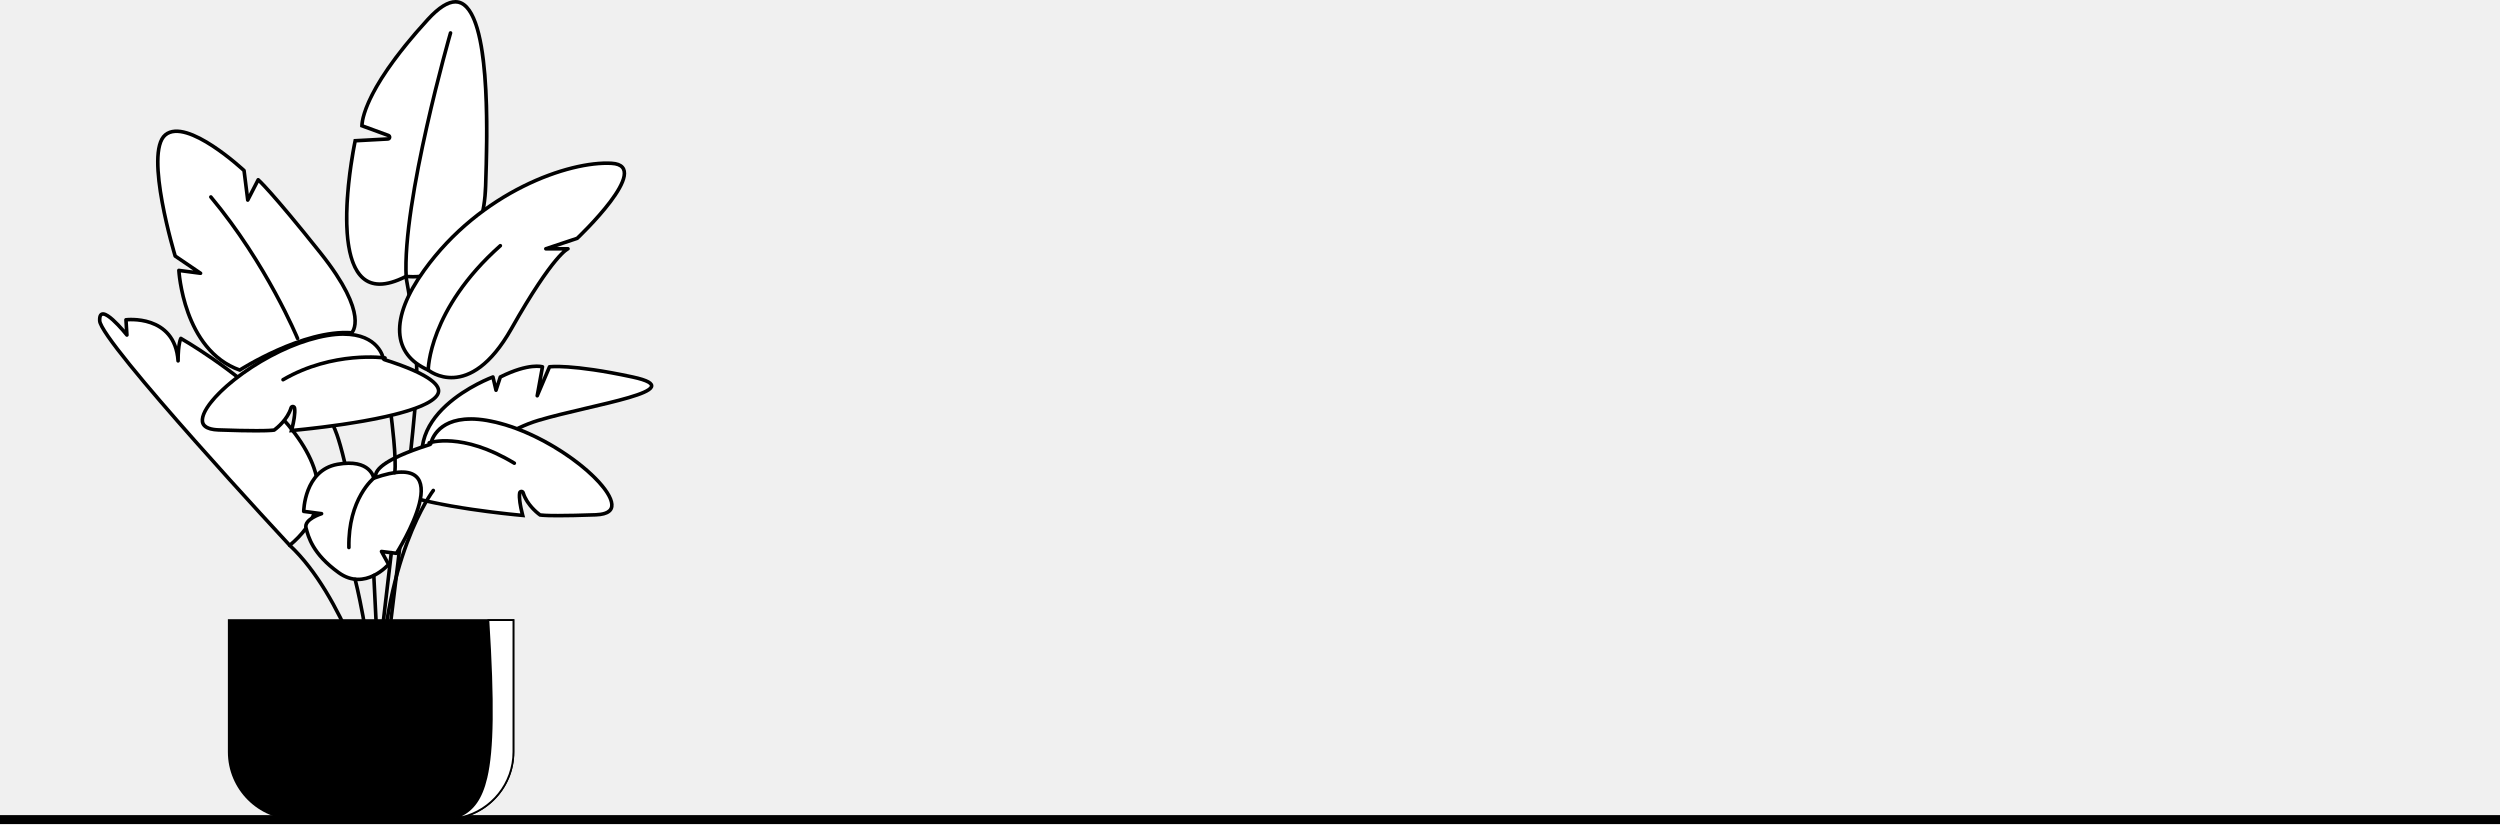
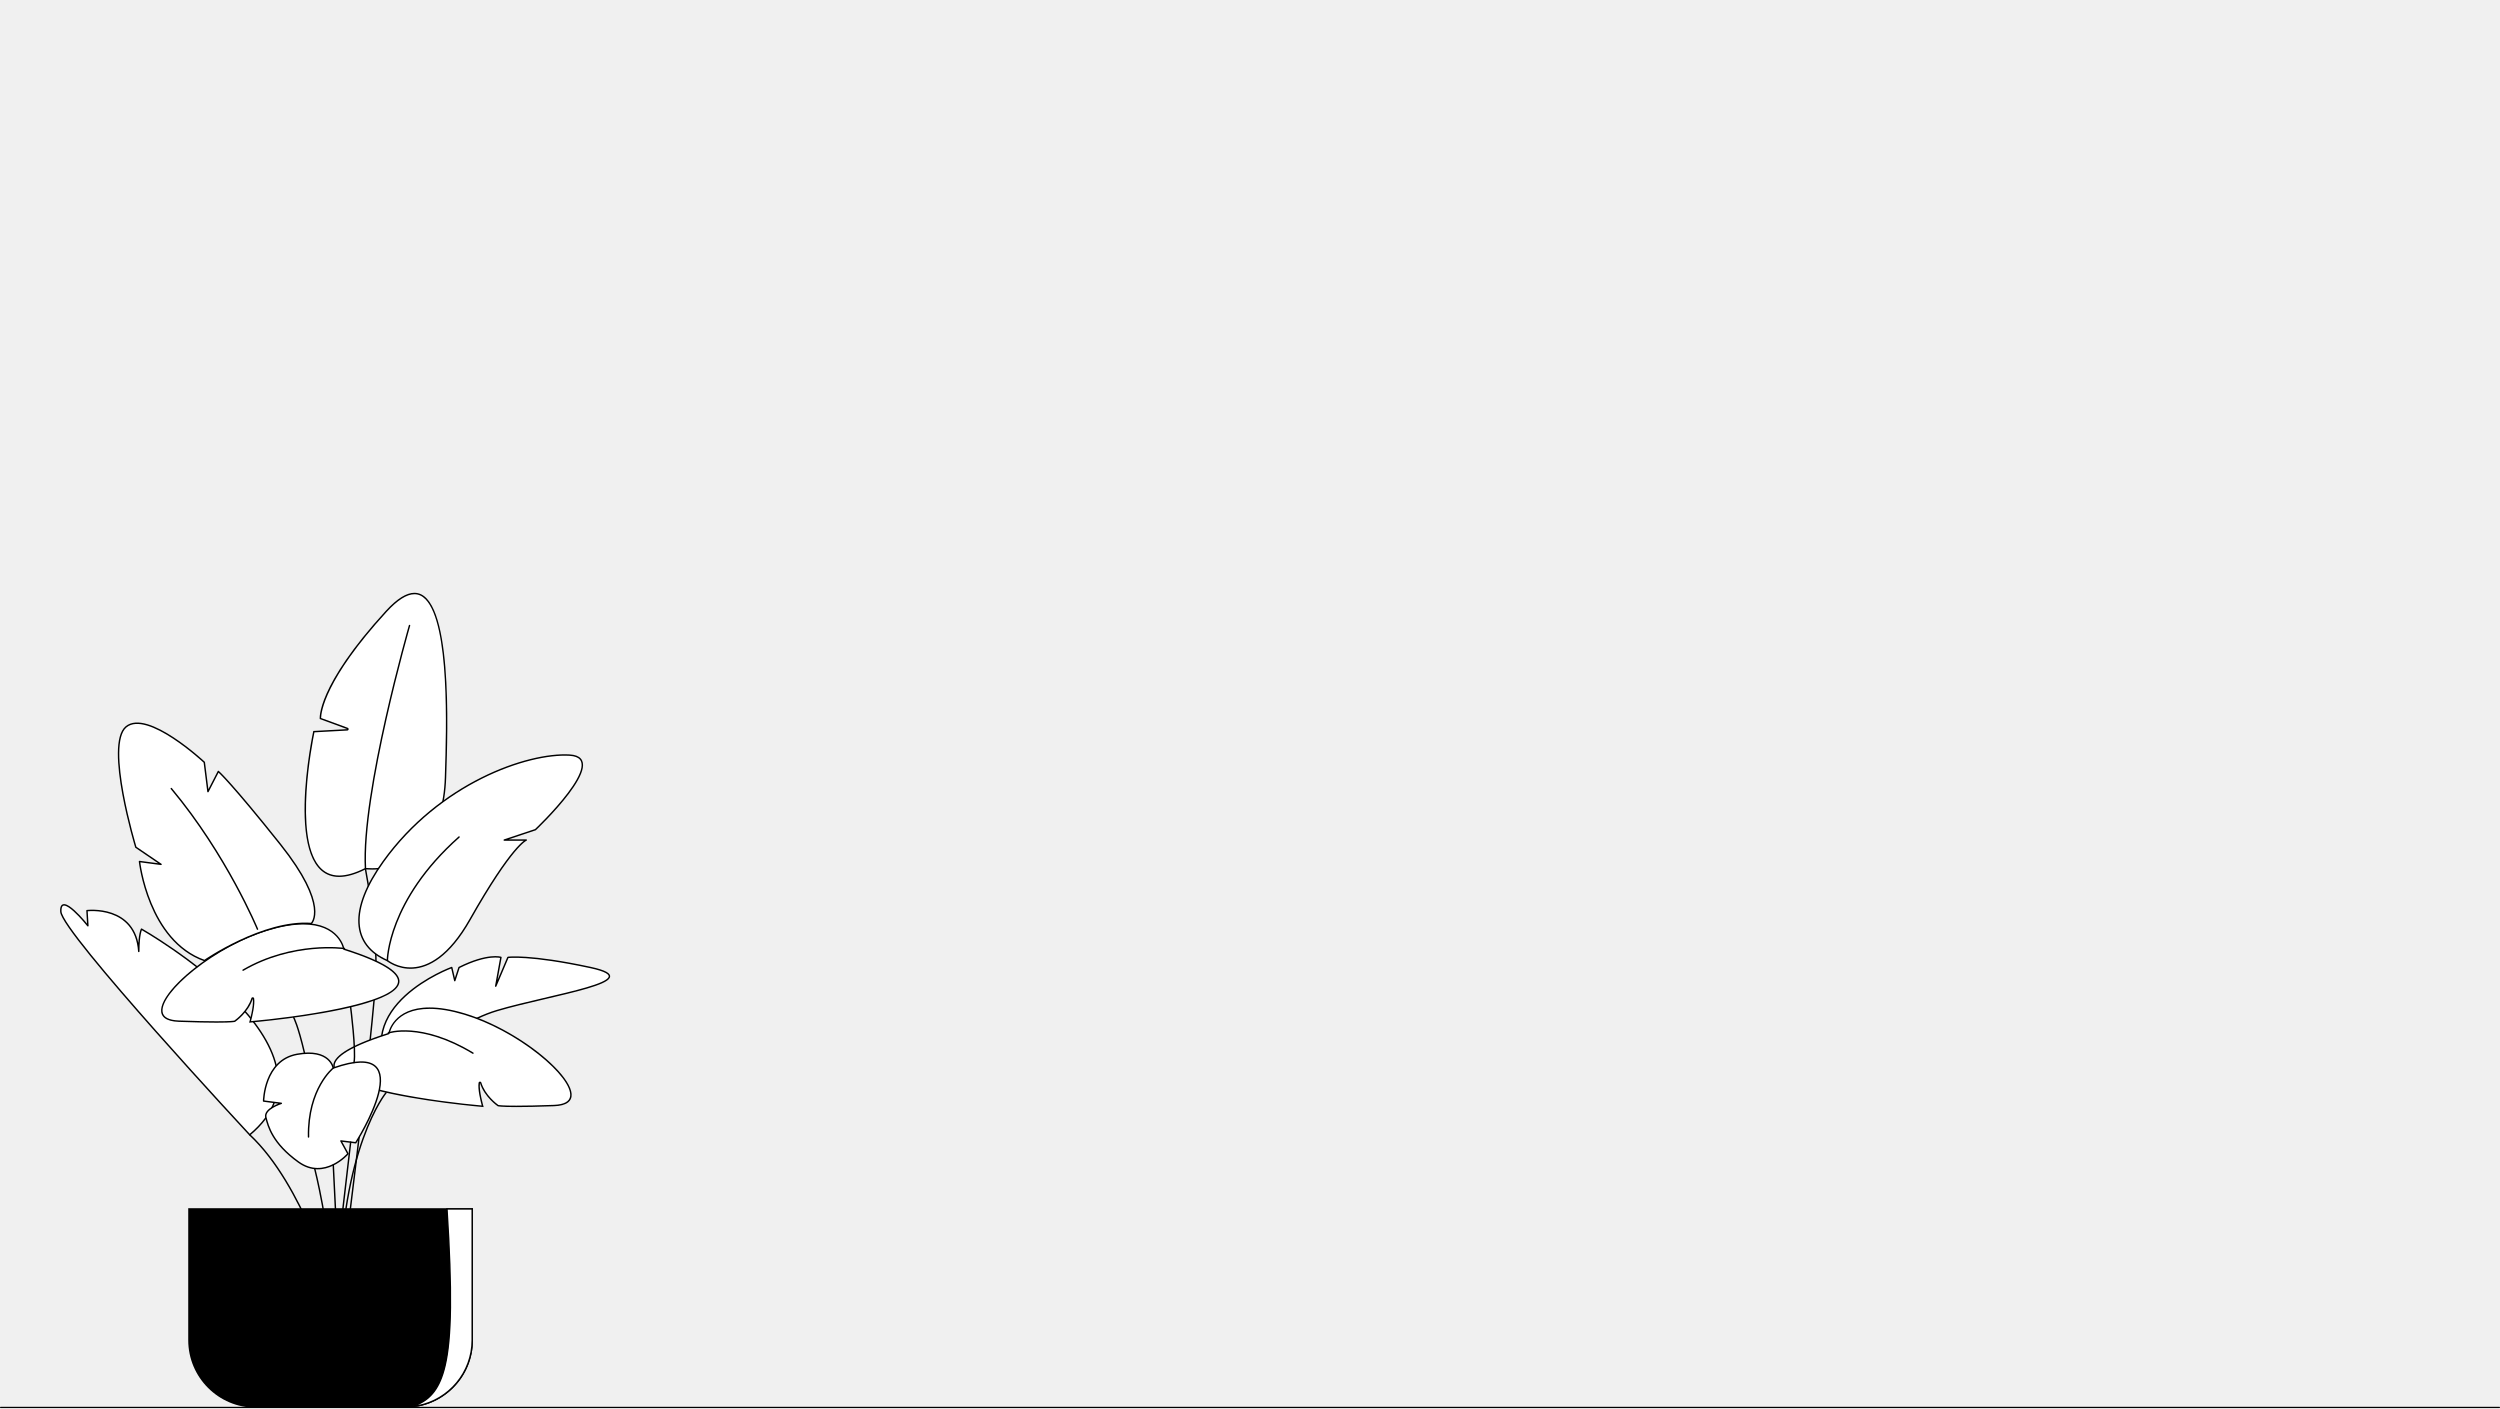
- <svg xmlns="http://www.w3.org/2000/svg" id="Layer_2" viewBox="0 0 1399.32 461.24">
+ <svg xmlns="http://www.w3.org/2000/svg" id="Layer_2" data-name="Layer 2" viewBox="0 0 1367.67 770.31">
  <defs>
    <style>
-       .cls-1, .cls-2 {
+       .cls-1, .cls-2, .cls-3 {
+         stroke-linejoin: round;
+       }
+ 
+       .cls-1, .cls-2, .cls-3, .cls-4 {
+         stroke: #000;
+         stroke-linecap: round;
+       }
+ 
+       .cls-1, .cls-2, .cls-4 {
+         stroke-width: .8px;
+       }
+ 
+       .cls-1, .cls-5 {
        fill: #fff;
      }

-       .cls-3, .cls-2, .cls-4 {
-         stroke-linecap: round;
-         stroke-width: 2.02px;
-       }
- 
-       .cls-3, .cls-2, .cls-4, .cls-5 {
-         stroke: #000;
-       }
- 
-       .cls-3, .cls-4, .cls-5 {
+       .cls-2, .cls-6, .cls-3, .cls-4 {
        fill: none;
      }

-       .cls-3, .cls-5 {
-         stroke-miterlimit: 10;
+       .cls-3 {
+         stroke-width: .7px;
      }

-       .cls-2, .cls-4 {
-         stroke-linejoin: round;
-       }
- 
-       .cls-5 {
-         stroke-width: 5px;
+       .cls-4 {
+         stroke-miterlimit: 10;
      }
    </style>
  </defs>
-   <g id="Layer_6">
+   <g id="Layer_6" data-name="Layer 6">
    <g>
-       <line class="cls-5" y1="458.74" x2="1399.32" y2="458.74" />
-       <path d="M127.55,346.57h160.33v74.3c0,21-17.05,38.04-38.04,38.04h-84.25c-21,0-38.04-17.05-38.04-38.04v-74.3h0Z" />
+       <line class="cls-3" x1=".35" y1="769.96" x2="1367.32" y2="769.96" />
+       <path d="M102.98,660.97h155.75v72.18c0,20.4-16.56,36.96-36.96,36.96h-81.84c-20.4,0-36.96-16.56-36.96-36.96v-72.18h0Z" />
      <g>
-         <path class="cls-1" d="M254.11,458.17c19.47-6.83,24.59-26.45,19.24-111.1h14.03v73.8c0,19.26-14.57,35.17-33.27,37.3Z" />
-         <path d="M286.88,347.57v73.3c0,17.48-12.17,32.18-28.49,36.05,6.69-3.43,11.52-9.43,14.36-21.58,3.67-15.71,4.01-41.99,1.14-87.76h13M287.88,346.57h-15.06c5.83,91.79-.96,106.86-22.98,112.34,21.01,0,38.04-17.03,38.04-38.04v-74.3h0Z" />
+         <path class="cls-5" d="M225.17,769.55c19.47-6.4,24.63-24.88,19.36-108.18h13.81v71.78c0,19.01-14.59,34.69-33.17,36.4Z" />
+         <path d="M257.93,661.77v71.38c0,17.58-12.61,32.27-29.26,35.5,7.15-3.2,12.26-8.96,15.19-21.49,3.57-15.26,3.89-40.83,1.09-85.39h12.99M258.73,660.97h-14.63c5.67,89.17-.93,103.81-22.32,109.13,20.41,0,36.96-16.55,36.96-36.96v-72.18h0Z" />
      </g>
      <g>
        <g>
-           <path class="cls-2" d="M162.16,305.24s-105.84-113.84-106.36-125.72c-.52-11.87,15.23,8,15.23,8l-.52-8.52s27.36-3.36,29.17,22.98c0-9.81,1.55-12.56,1.55-12.56,0,0,119.01,67.55,60.92,115.82Z" />
+           <path class="cls-1" d="M136.6,620.82s-102.82-110.59-103.32-122.13c-.5-11.54,14.8,7.77,14.8,7.77l-.5-8.28s26.58-3.26,28.34,22.32c0-9.53,1.5-12.2,1.5-12.2,0,0,115.61,65.62,59.18,112.52Z" />
          <g>
-             <path class="cls-1" d="M212.54,159.03c-4.69,0-8.39-1.76-11.31-5.39-13.67-16.97-3.83-68.03-2.44-74.86l18.33-.99c.48-.03.87-.39.95-.86s-.2-.93-.65-1.1l-14.84-5.44c.11-3.44,2.47-21.91,36.92-59.53,5.98-6.54,11.18-9.85,15.43-9.85,2.27,0,4.27.92,6.11,2.82,13.56,14,11.65,73.05,10.84,98.26l-.06,2.01c-.48,15.27-4.43,28.05-11.41,36.94-7.11,9.06-17.25,13.85-29.32,13.85-1.18,0-2.4-.05-3.62-.14-.02,0-.05,0-.07,0-.16,0-.31.04-.46.11-5.46,2.76-10.3,4.15-14.39,4.15h0Z" />
-             <path d="M254.93,2.02c1.98,0,3.74.82,5.38,2.52,13.26,13.69,11.29,74.6,10.56,97.53l-.06,2.01c-.48,15.05-4.35,27.62-11.19,36.35-6.91,8.81-16.77,13.46-28.53,13.46-1.16,0-2.35-.04-3.54-.13-.05,0-.1,0-.15,0-.32,0-.63.07-.91.22-5.32,2.68-10,4.04-13.94,4.04-4.37,0-7.81-1.64-10.52-5.01-12.97-16.09-4.2-64.12-2.39-73.26l17.54-.95c.96-.05,1.75-.77,1.89-1.72.14-.95-.4-1.87-1.3-2.2l-14.15-5.19c.35-4.55,3.98-22.48,36.63-58.15,5.79-6.32,10.73-9.52,14.69-9.52M254.93,0c-4.34,0-9.66,3.06-16.18,10.18-39.24,42.85-37.17,60.92-37.17,60.92l15.49,5.68-19.1,1.03s-17.9,82.22,14.58,82.22c4.1,0,9-1.31,14.85-4.26,1.25.09,2.49.14,3.69.14,25.65,0,40.76-20.7,41.74-51.77.86-27.12,3.87-104.14-17.9-104.14h0Z" />
+             <path class="cls-5" d="M185.54,479.36c-4.68,0-8.53-1.83-11.44-5.45-13.8-17.13-3.32-69.21-2.39-73.65l18.25-.99c.19,0,.35-.15.37-.34.03-.19-.08-.37-.26-.43l-14.8-5.42c-.04-2.24.88-20.26,36.02-58.63,5.93-6.47,11.12-9.76,15.42-9.76,2.34,0,4.48.98,6.35,2.92,13.34,13.78,11.49,71.31,10.69,95.88l-.06,1.96c-.98,30.78-16.36,49.9-40.15,49.9-1.16,0-2.36-.04-3.56-.13,0,0-.02,0-.03,0-.06,0-.12.01-.18.04-5.38,2.72-10.18,4.1-14.24,4.1h0Z" />
+             <path d="M226.72,325.09c2.26,0,4.24.92,6.07,2.8,13.22,13.66,11.37,71.07,10.58,95.59l-.06,1.96c-.47,14.87-4.32,27.32-11.12,36-6.94,8.85-16.84,13.52-28.63,13.52-1.15,0-2.34-.04-3.53-.13-.02,0-.04,0-.06,0-.12,0-.25.03-.36.09-5.33,2.69-10.06,4.05-14.07,4.05-4.55,0-8.3-1.78-11.13-5.3-13.43-16.66-3.62-66.96-2.38-73.02l17.95-.97c.38-.02.69-.3.75-.68.06-.37-.16-.74-.51-.87l-14.54-5.33c.06-3.07,2-21.04,35.92-58.08,5.85-6.39,10.94-9.63,15.13-9.63M226.72,324.29c-4.22,0-9.38,2.97-15.72,9.89-38.12,41.63-36.11,59.18-36.11,59.18l15.05,5.52-18.56,1s-17.39,79.88,14.16,79.88c3.98,0,8.75-1.27,14.43-4.14,1.22.09,2.41.13,3.59.13,24.91,0,39.59-20.11,40.55-50.29.84-26.35,3.76-101.17-17.39-101.17h0Z" />
          </g>
-           <path class="cls-4" d="M252.17,18.44s-27.18,94.38-24.81,136.92c.02.28.05.55.1.82.73,3.86,6.45,34.77,5.78,57.87-.85,29.38-20.43,180.58-20.43,180.58" />
+           <path class="cls-2" d="M224.04,342.21s-26.41,91.68-24.1,133.01c.02.27.05.53.1.8.71,3.75,6.27,33.77,5.62,56.22-.83,28.54-19.85,175.42-19.85,175.42" />
          <g>
-             <path class="cls-1" d="M143.45,241.1c-5.44,0-12.56-.15-21.18-.46-5.57-.2-8.58-1.78-8.96-4.72-1.39-10.78,29.7-36.66,59.47-45.62,7.29-2.19,13.85-3.31,19.5-3.31,19.56,0,22.22,13.4,22.24,13.53.07.37.33.67.69.78,25.76,8.18,30.68,14.24,30.27,17.88-1.37,12.15-58.52,19.71-82.3,21.79.75-2.84,2.26-9.22,1.7-12.57-.08-.46-.46-.81-.93-.84-.02,0-.04,0-.07,0-.44,0-.84.29-.97.72-2.12,6.96-8.5,11.76-9.46,12.45-.32.06-2.32.37-10,.37Z" />
-             <path d="M192.28,188.01c18.57,0,21.15,12.2,21.25,12.7.13.74.66,1.34,1.38,1.57,27.42,8.7,29.81,14.65,29.57,16.8-.29,2.54-4.89,9.16-41.33,15.61-16.1,2.85-32.23,4.53-38.63,5.14.81-3.27,1.87-8.51,1.36-11.6-.15-.93-.93-1.62-1.86-1.69-.04,0-.09,0-.13,0-.88,0-1.67.58-1.93,1.43-1.9,6.25-7.51,10.75-8.88,11.78-.7.1-3.04.33-9.62.33-5.42,0-12.54-.15-21.14-.46-3.44-.12-7.61-.89-8-3.84-.61-4.73,6.23-13.53,17.42-22.43,12.24-9.73,27.7-17.99,41.34-22.1,7.2-2.17,13.66-3.26,19.2-3.26M192.28,185.98c-5.31,0-11.82.95-19.79,3.35-38.89,11.7-79.51,51.29-50.25,52.32,9.75.34,16.52.46,21.21.46,9.38,0,10.45-.46,10.45-.46,0,0,7.57-5.16,9.98-13.08.69,4.13-2.07,13.54-2.07,13.54,0,0,146.97-12.16,53.7-41.76,0,0-2.61-14.36-23.24-14.36h0Z" />
+             <path class="cls-5" d="M118.42,559.1c-5.29,0-12.22-.15-20.59-.45-5.74-.2-8.85-1.92-9.26-5.09-1.41-10.91,28.44-36,58.18-44.95,7.14-2.15,13.57-3.24,19.11-3.24,19.45,0,22.08,13.07,22.18,13.63.03.14.13.26.27.31,20.4,6.47,30.43,12.53,29.81,17.99-1.62,14.32-74.07,21.11-81.31,21.75.57-2.07,2.45-9.25,1.86-12.77-.03-.18-.18-.32-.37-.33,0,0-.02,0-.03,0-.17,0-.33.11-.38.28-2.27,7.46-9.47,12.44-9.54,12.49,0,0,0,0,0,0-.06,0-1.54.38-9.93.38Z" />
+             <path d="M165.85,505.77c19.09,0,21.69,12.76,21.79,13.3.05.29.26.53.54.62,25.15,7.98,29.94,13.96,29.53,17.57-1.35,11.97-57.39,19.36-80.38,21.35.7-2.6,2.27-9.06,1.72-12.39-.06-.37-.37-.64-.74-.67-.02,0-.04,0-.05,0-.35,0-.66.23-.76.57-2.08,6.83-8.38,11.56-9.28,12.2-.4.08-2.36.38-9.81.38-5.28,0-12.21-.15-20.58-.45-5.51-.19-8.5-1.79-8.88-4.74-.65-5.06,5.99-13.82,17.35-22.85,12.18-9.68,26.96-17.58,40.55-21.67,7.1-2.14,13.49-3.22,18.99-3.22M165.85,504.97c-5.16,0-11.48.93-19.22,3.25-37.78,11.37-77.24,49.82-48.82,50.83,9.47.33,16.05.45,20.61.45,9.12,0,10.16-.45,10.16-.45,0,0,7.36-5.02,9.7-12.71.67,4.01-2.01,13.15-2.01,13.15,0,0,142.78-11.81,52.16-40.57,0,0-2.54-13.95-22.57-13.95h0Z" />
          </g>
-           <path class="cls-2" d="M242.53,274.52c.89,1.47,28.91-30.29,58.86-39.24,29.95-8.95,87.08-16.87,52.66-24.27s-46.47-5.69-46.47-5.69l-6.88,16.19,2.93-16.19s-7.41-2.4-23.59,5.69l-2.41,7.4-1.72-7.4s-58.86,21.51-33.39,63.5Z" />
-           <path class="cls-2" d="M239.69,207.13s22.8,18.86,46.55-23.13c23.75-41.99,31.67-44.75,31.67-44.75h-12.39l17.55-5.85s43.03-40.62,19.28-41.99c-23.75-1.38-73.31,15.83-104.98,59.95-19.4,27.03-17.79,46.99,2.32,55.77Z" />
+           <path class="cls-1" d="M214.68,590.98c.87,1.43,28.09-29.43,57.18-38.12,29.09-8.69,84.6-16.38,51.16-23.57s-45.14-5.53-45.14-5.53l-6.69,15.73,2.85-15.73s-7.2-2.33-22.91,5.53l-2.34,7.19-1.67-7.19s-57.18,20.9-32.43,61.69Z" />
+           <path class="cls-1" d="M211.92,525.51s22.15,18.33,45.22-22.47c23.07-40.79,30.76-43.47,30.76-43.47h-12.04l17.05-5.68s41.8-39.46,18.73-40.79c-23.07-1.34-71.22,15.38-101.98,58.24-18.85,26.26-17.28,45.65,2.26,54.17Z" />
          <g>
-             <path class="cls-1" d="M312.3,288.62c-7.46,0-9.56-.29-10.02-.38-1.02-.74-7.35-5.55-9.45-12.44-.13-.43-.52-.72-.97-.72-.02,0-.04,0-.07,0-.47.03-.85.38-.93.84-.56,3.36.95,9.73,1.7,12.57-23.78-2.08-80.93-9.64-82.3-21.79-.41-3.64,4.51-9.71,30.27-17.88.36-.11.62-.42.69-.78.1-.55,2.77-13.53,22.24-13.53,5.64,0,12.2,1.11,19.5,3.31,29.78,8.96,60.87,34.84,59.47,45.62-.38,2.93-3.39,4.52-8.96,4.72-8.62.3-15.74.46-21.18.46Z" />
-             <path d="M263.47,233.5v2.02c5.54,0,12,1.1,19.2,3.26,13.65,4.11,29.1,12.37,41.34,22.1,11.19,8.9,18.03,17.7,17.42,22.43-.38,2.95-4.56,3.72-8,3.84-8.6.3-15.72.46-21.14.46-6.58,0-8.92-.23-9.62-.33-1.38-1.02-6.97-5.49-8.88-11.77-.26-.86-1.05-1.43-1.93-1.43-.04,0-.09,0-.13,0-.94.06-1.71.76-1.86,1.69-.51,3.08.55,8.32,1.36,11.6-6.39-.61-22.51-2.29-38.61-5.14-36.46-6.46-41.06-13.07-41.35-15.62-.24-2.15,2.15-8.1,29.57-16.8.71-.23,1.24-.83,1.38-1.57.02-.13,2.53-12.7,21.25-12.7v-2.02M263.47,233.5c-20.63,0-23.24,14.36-23.24,14.36-93.28,29.6,53.7,41.76,53.7,41.76,0,0-2.75-9.41-2.07-13.54,2.41,7.92,9.98,13.08,9.98,13.08,0,0,1.07.46,10.45.46,4.69,0,11.46-.11,21.21-.46,29.26-1.03-11.36-40.62-50.25-52.32-7.97-2.4-14.47-3.35-19.79-3.35h0Z" />
+             <path class="cls-5" d="M282.45,605.26c-8.67,0-9.96-.4-10.02-.42.01,0-7.18-4.99-9.46-12.45-.05-.17-.21-.28-.38-.28,0,0-.02,0-.03,0-.19.01-.34.15-.37.33-.59,3.52,1.28,10.7,1.86,12.77-7.24-.64-79.69-7.44-81.31-21.75-.62-5.47,9.41-11.52,29.81-17.99.14-.04.25-.16.27-.31.1-.56,2.73-13.63,22.18-13.63,5.54,0,11.97,1.09,19.11,3.24,29.74,8.95,59.59,34.04,58.18,44.95-.41,3.17-3.53,4.89-9.26,5.09-8.38.29-15.31.45-20.59.45Z" />
+             <path d="M235.01,551.93h0c5.5,0,11.89,1.08,18.99,3.22,13.59,4.09,28.37,11.99,40.55,21.67,11.36,9.03,18.01,17.78,17.35,22.85-.38,2.95-3.37,4.55-8.88,4.74-8.37.3-15.3.45-20.58.45-7.45,0-9.41-.3-9.81-.38-.9-.65-7.2-5.38-9.28-12.2-.1-.34-.41-.57-.76-.57-.02,0-.03,0-.05,0-.37.02-.67.3-.74.67-.55,3.33,1.02,9.79,1.72,12.39-22.99-1.99-79.03-9.38-80.38-21.35-.41-3.61,4.39-9.59,29.53-17.57.28-.09.49-.33.54-.62.1-.54,2.7-13.3,21.79-13.3M235.01,551.13c-20.04,0-22.57,13.95-22.57,13.95-90.62,28.76,52.16,40.57,52.16,40.57,0,0-2.67-9.14-2.01-13.15,2.34,7.69,9.7,12.71,9.7,12.71,0,0,1.04.45,10.16.45,4.56,0,11.13-.11,20.61-.45,28.42-1-11.03-39.46-48.82-50.83-7.74-2.33-14.06-3.25-19.22-3.25h0Z" />
          </g>
-           <path class="cls-2" d="M239.69,207.13s.09-33.8,40.36-69.6" />
-           <path class="cls-2" d="M209.23,267.64s-1.81-11.1-20.39-7.74-18.84,26.33-18.84,26.33l9.98,1.29s-9.98,3.1-8.69,8,3.61,14.46,18.33,25.04,27.88-4.65,27.88-4.65l-3.96-7.23,8.35,1.03s38.46-60.15-12.65-42.08Z" />
-           <path class="cls-2" d="M209.23,267.64s-14.46,11.44-13.94,38.81" />
-           <path class="cls-2" d="M196.85,186.26s10.51-9.57-17.47-44.68c-27.98-35.11-34.86-40.96-34.86-40.96l-5.85,11.36-2.07-16.52s-32.01-29.95-44.06-19.96c-12.05,9.98,5.51,67.81,5.51,67.81l14.2,9.64-12.13-1.59s2.41,44.58,34.08,55.78c0,0,35.57-22.86,62.65-20.87Z" />
-           <path class="cls-2" d="M166.55,189.42s-17.21-41.65-48.53-79.17" />
-           <path class="cls-2" d="M240.23,247.86s18.29-6.36,47.65,11.4" />
+           <path class="cls-1" d="M211.92,525.51s.08-32.83,39.21-67.61" />
+           <path class="cls-1" d="M182.32,584.29s-1.76-10.78-19.81-7.52-18.31,25.58-18.31,25.58l9.7,1.25s-9.7,3.01-8.44,7.77,3.51,14.04,17.81,24.33c14.29,10.28,27.08-4.51,27.08-4.51l-3.85-7.02,8.11,1s37.37-58.43-12.29-40.88Z" />
+           <path class="cls-1" d="M182.32,584.29s-14.04,11.12-13.54,37.7" />
+           <path class="cls-1" d="M170.29,505.23s10.21-9.3-16.97-43.4c-27.18-34.11-33.87-39.79-33.87-39.79l-5.68,11.03-2.01-16.05s-31.1-29.09-42.8-19.39c-11.7,9.7,5.35,65.87,5.35,65.87l13.79,9.36-11.79-1.55s4.8,43.31,35.56,54.19c0,0,32.1-22.2,58.41-20.28Z" />
+           <path class="cls-1" d="M140.86,508.31s-16.72-40.46-47.15-76.91" />
+           <path class="cls-1" d="M212.44,565.08s17.77-6.18,46.29,11.07" />
        </g>
-         <path class="cls-3" d="M158.43,212.53c28.09-16.35,57.08-12.18,57.08-12.18" />
-         <path class="cls-4" d="M209.23,322.12l3.58,72.5c.51-82.17,29.72-120.1,29.72-120.1" />
-         <path class="cls-3" d="M219.03,233.5s3.1,24.2,1.89,31.07" />
-         <path class="cls-3" d="M219.03,309.36l-9.79,83.95s-16.79-59.88-47.07-88.07" />
-         <path class="cls-3" d="M186.97,239.26s2.37,4.26,6.06,20" />
-         <path class="cls-3" d="M198.78,324.3s8.14,31.57,10.45,69.01" />
+         <path class="cls-4" d="M132.98,530.75c27.28-15.89,55.45-11.83,55.45-11.83" />
+         <path class="cls-2" d="M182.32,637.22l3.48,70.43c.5-79.82,25.4-109.86,25.4-109.86" />
+         <path class="cls-4" d="M191.84,551.13s3.01,23.51,1.84,30.18" />
+         <path class="cls-4" d="M191.84,624.83l-9.51,81.55s-16.31-58.17-45.73-85.56" />
+         <path class="cls-4" d="M160.7,556.72s2.3,4.14,5.89,19.43" />
+         <path class="cls-4" d="M172.17,639.34s7.91,30.67,10.15,67.04" />
      </g>
+       <rect class="cls-6" x="1.32" width="1366" height="769.96" />
    </g>
  </g>
</svg>
